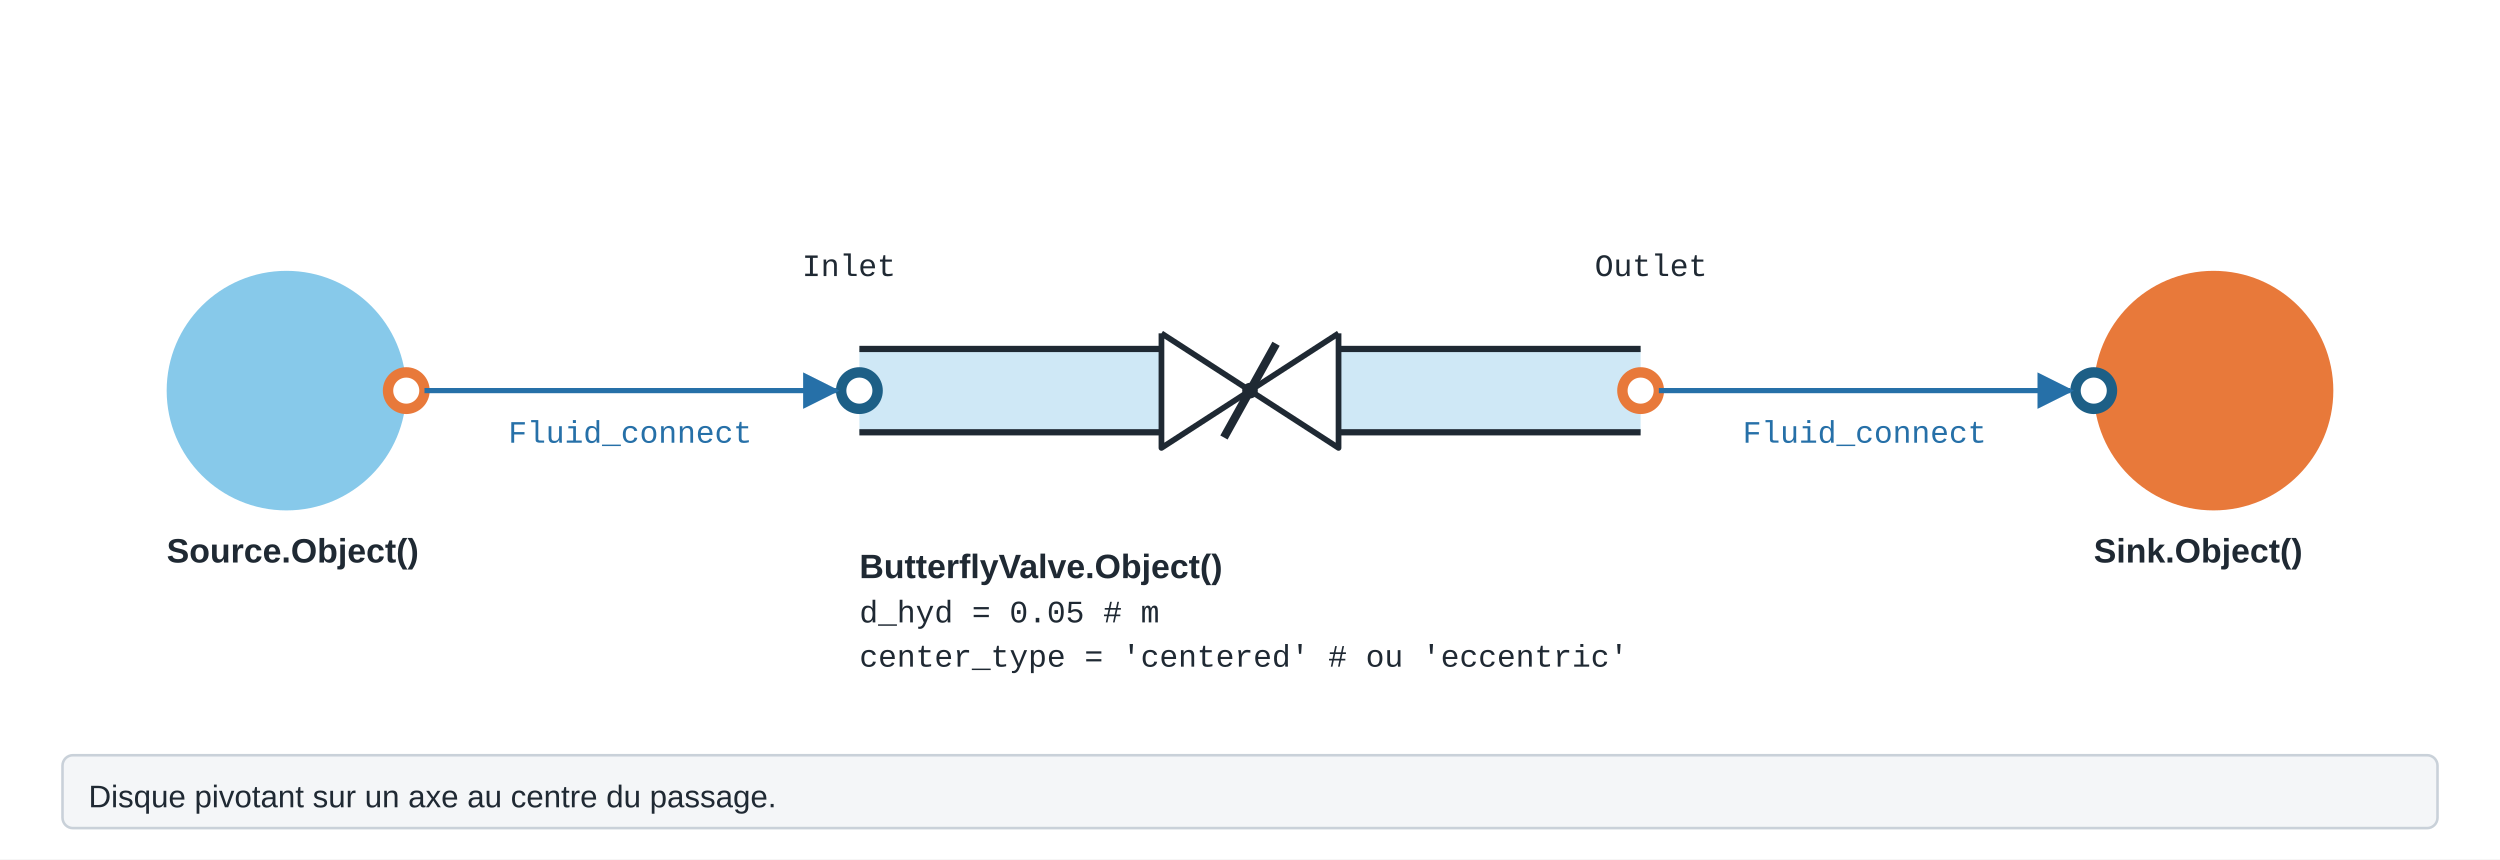
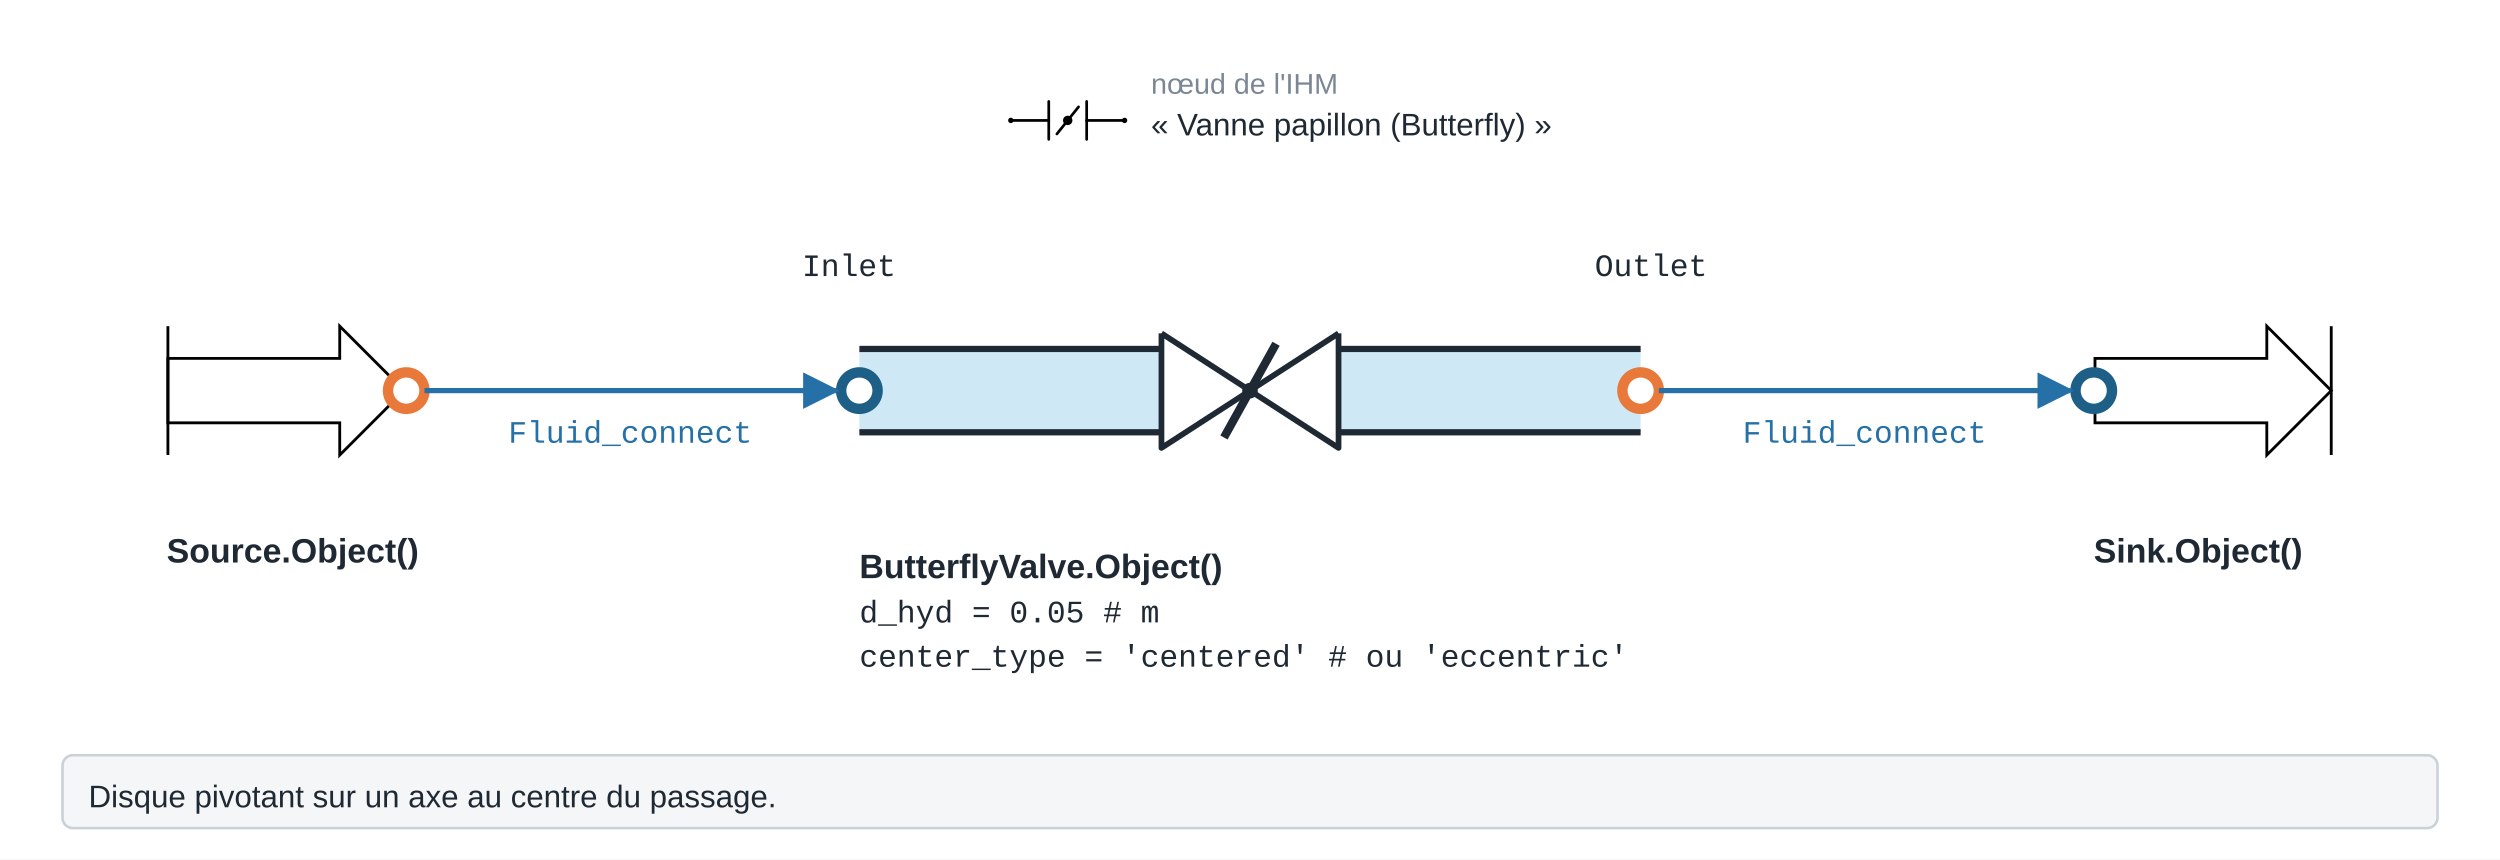
<svg xmlns="http://www.w3.org/2000/svg" width="960" height="330" viewBox="0 0 960 330" role="img" aria-label="Vanne papillon">
  <defs>
    <marker id="fleche" viewBox="0 0 10 10" refX="9" refY="5" markerWidth="7" markerHeight="7" orient="auto-start-end">
      <path d="M 0 0 L 10 5 L 0 10 z" fill="#1f2933" />
    </marker>
    <marker id="fleche_cote" viewBox="0 0 10 10" refX="9" refY="5" markerWidth="6" markerHeight="6" orient="auto-start-end">
      <path d="M 0 0 L 10 5 L 0 10 z" fill="#b46a00" />
    </marker>
    <marker id="fleche_flux" viewBox="0 0 10 10" refX="9" refY="5" markerWidth="7" markerHeight="7" orient="auto-start-end">
      <path d="M 0 0 L 10 5 L 0 10 z" fill="#2670a8" />
    </marker>
  </defs>
  <rect width="960" height="330" fill="#ffffff" />
-   <circle cx="110.0" cy="150.0" r="46.0" fill="#87c9ea" stroke="none" stroke-width="0.0" />
+   <g transform="translate(64.00 123.83) scale(0.3172)">
+     <g transform="translate(-91 -451)">
+       <path d="M92.5 494.5 300.5 494.5 300.5 455.5 378.5 533.5 300.5 611.501 300.5 572.501 92.5 572.501Z" stroke="#000000" stroke-width="3.438" stroke-miterlimit="8" fill="none" fill-rule="evenodd" />
+       <path d="M92.5 455.5 92.5 611.405" stroke="#000000" stroke-width="3.438" stroke-miterlimit="8" fill="none" fill-rule="evenodd" />
+     </g>
+   </g>
  <text x="64.0" y="216.0" fill="#1f2933" text-anchor="start" font-family="Segoe UI, Arial, Helvetica, sans-serif" font-size="13" font-weight="600">Source.Object()</text>
  <circle cx="156.0" cy="150.0" r="7.0" fill="#ffffff" stroke="#e8793a" stroke-width="4" />
-   <circle cx="850.0" cy="150.0" r="46.0" fill="#e8793a" stroke="none" stroke-width="0.0" />
+   <g transform="translate(804.00 123.83) scale(0.3172)">
+     <g transform="translate(-91 -671)">
+       <path d="M92.5 714.5 300.5 714.5 300.5 675.5 378.5 753.5 300.5 831.501 300.5 792.501 92.5 792.501Z" stroke="#000000" stroke-width="3.438" stroke-miterlimit="8" fill="none" fill-rule="evenodd" />
+       <path d="M378.5 675.5 378.5 831.405" stroke="#000000" stroke-width="3.438" stroke-miterlimit="8" fill="none" fill-rule="evenodd" />
+     </g>
+   </g>
  <text x="804.0" y="216.0" fill="#1f2933" text-anchor="start" font-family="Segoe UI, Arial, Helvetica, sans-serif" font-size="13" font-weight="600">Sink.Object()</text>
+   <g transform="translate(384.00 14.00) scale(0.52)">
+     <g fill="none" stroke="#000000" stroke-width="2" stroke-linecap="round" stroke-linejoin="round">
+       <line x1="8" y1="62" x2="36" y2="62" />
+       <line x1="64" y1="62" x2="92" y2="62" />
+       <line x1="36" y1="48" x2="36" y2="76" />
+       <line x1="64" y1="48" x2="64" y2="76" />
+       <line x1="42" y1="72" x2="58" y2="52" />
+       <circle cx="50" cy="62" r="2.5" fill="#000000" />
+     </g>
+     <g class="ports">
+       <circle class="port" cx="8" cy="62" r="2.0" fill="#000000" stroke="none" data-port="port-w" data-dir="w" data-role="inlet" />
+       <circle class="port" cx="92" cy="62" r="2.0" fill="#000000" stroke="none" data-port="port-e" data-dir="e" data-role="outlet" />
+     </g>
+   </g>
+   <text x="442.0" y="36.0" fill="#7b8794" text-anchor="start" font-family="Segoe UI, Arial, Helvetica, sans-serif" font-size="11">nœud de l'IHM</text>
+   <text x="442.0" y="52.0" fill="#1f2933" text-anchor="start" font-family="Segoe UI, Arial, Helvetica, sans-serif" font-size="12">« Vanne papillon (Butterfly) »</text>
  <circle cx="804.0" cy="150.0" r="7.0" fill="#ffffff" stroke="#1d5f86" stroke-width="4" />
  <rect x="330.0" y="134.0" width="116.0" height="32.0" rx="0" fill="#cfe8f6" stroke="none" stroke-width="0" />
  <line x1="330.0" y1="134.0" x2="446.0" y2="134.0" stroke="#1f2933" stroke-width="2.4" />
  <line x1="330.0" y1="166.0" x2="446.0" y2="166.0" stroke="#1f2933" stroke-width="2.4" />
  <rect x="514.0" y="134.0" width="116.0" height="32.0" rx="0" fill="#cfe8f6" stroke="none" stroke-width="0" />
  <line x1="514.0" y1="134.0" x2="630.0" y2="134.0" stroke="#1f2933" stroke-width="2.4" />
  <line x1="514.0" y1="166.0" x2="630.0" y2="166.0" stroke="#1f2933" stroke-width="2.4" />
  <polyline points="446.00,128.00 480.00,150.00 446.00,172.00 446.00,128.00" fill="#ffffff" stroke="#1f2933" stroke-width="2.2" stroke-linejoin="round" />
  <polyline points="514.00,128.00 480.00,150.00 514.00,172.00 514.00,128.00" fill="#ffffff" stroke="#1f2933" stroke-width="2.2" stroke-linejoin="round" />
  <line x1="470.0" y1="168.0" x2="490.0" y2="132.0" stroke="#1f2933" stroke-width="3.2" />
  <circle cx="480.0" cy="150.0" r="3.0" fill="#1f2933" stroke="none" stroke-width="0.0" />
  <circle cx="330.0" cy="150.0" r="7.0" fill="#ffffff" stroke="#1d5f86" stroke-width="4" />
  <circle cx="630.0" cy="150.0" r="7.0" fill="#ffffff" stroke="#e8793a" stroke-width="4" />
  <text x="326.0" y="106.0" fill="#1f2933" text-anchor="middle" font-family="Consolas, Courier New, monospace" font-size="12">Inlet</text>
  <text x="634.0" y="106.0" fill="#1f2933" text-anchor="middle" font-family="Consolas, Courier New, monospace" font-size="12">Outlet</text>
  <polyline points="163.00,150.00 321.00,150.00" fill="none" stroke="#2670a8" stroke-width="2.0" stroke-linejoin="round" marker-end="url(#fleche_flux)" />
  <text x="242.0" y="170.0" fill="#2670a8" text-anchor="middle" font-family="Consolas, Courier New, monospace" font-size="12">Fluid_connect</text>
  <polyline points="637.00,150.00 795.00,150.00" fill="none" stroke="#2670a8" stroke-width="2.0" stroke-linejoin="round" marker-end="url(#fleche_flux)" />
  <text x="716.0" y="170.0" fill="#2670a8" text-anchor="middle" font-family="Consolas, Courier New, monospace" font-size="12">Fluid_connect</text>
  <text x="330.0" y="222.0" fill="#1f2933" text-anchor="start" font-family="Segoe UI, Arial, Helvetica, sans-serif" font-size="13" font-weight="600">ButterflyValve.Object()</text>
  <text x="330.0" y="239.0" fill="#1f2933" text-anchor="start" font-family="Consolas, Courier New, monospace" font-size="12">d_hyd = 0.05               # m</text>
  <text x="330.0" y="256.0" fill="#1f2933" text-anchor="start" font-family="Consolas, Courier New, monospace" font-size="12">center_type = 'centered'   # ou 'eccentric'</text>
  <rect x="24.0" y="290.0" width="912.0" height="28.0" rx="4" fill="#f4f6f8" stroke="#c9d1d9" stroke-width="1.0" />
  <text x="34.0" y="310.0" fill="#1f2933" text-anchor="start" font-family="Segoe UI, Arial, Helvetica, sans-serif" font-size="12">Disque pivotant sur un axe au centre du passage.</text>
</svg>
